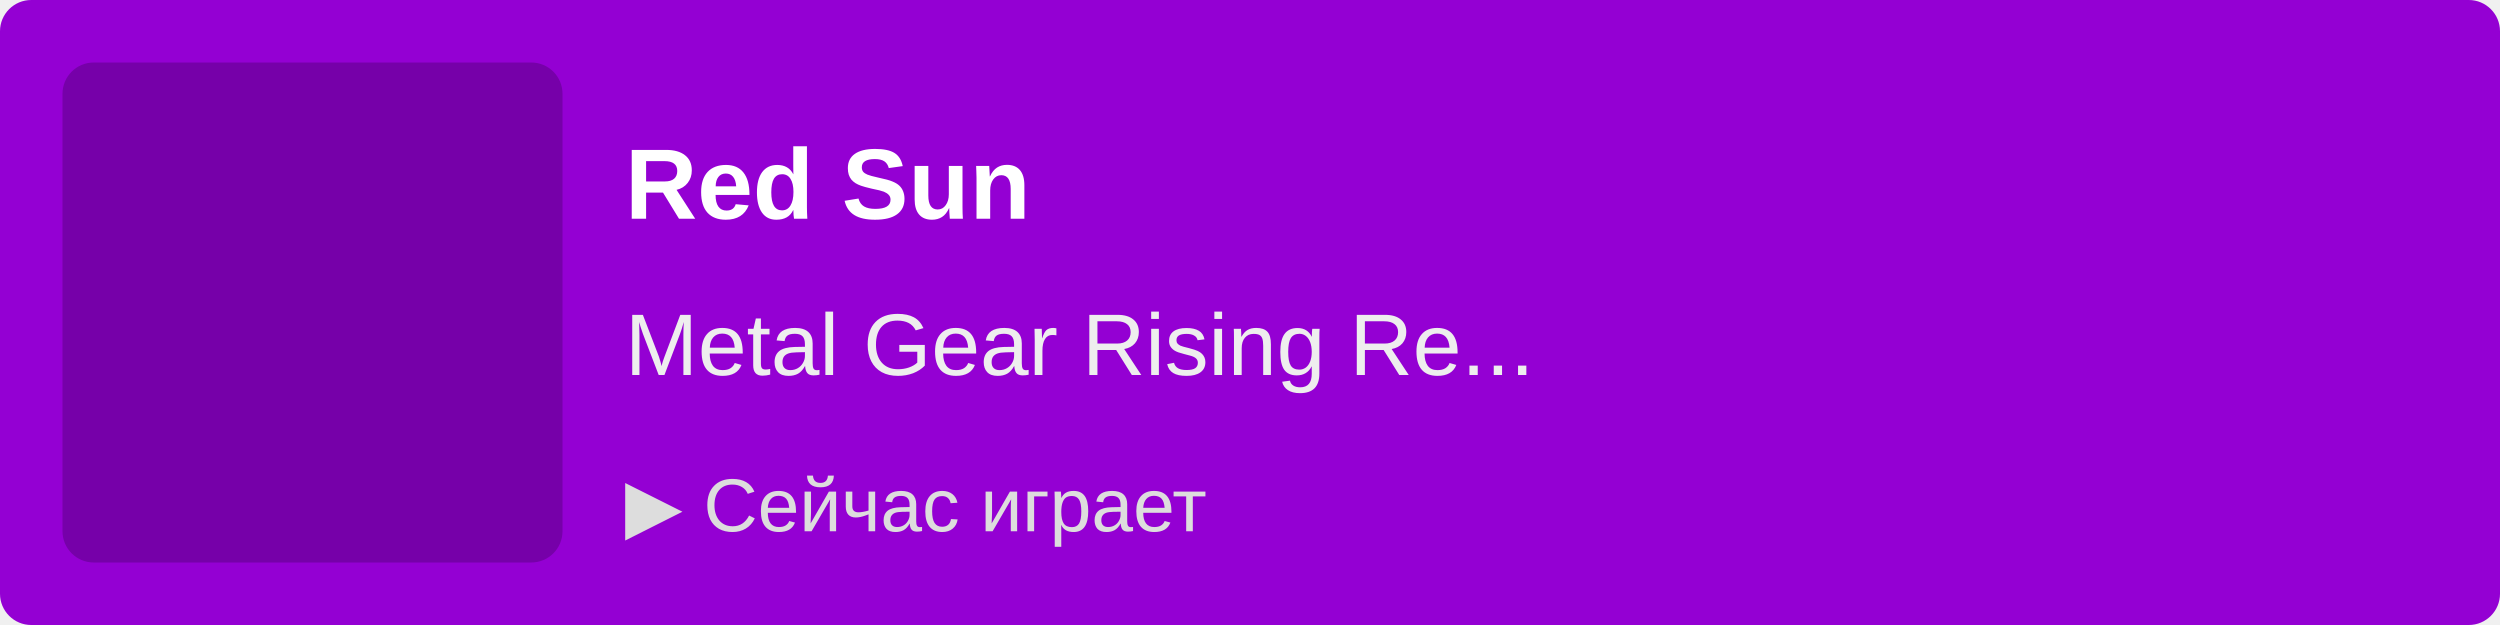
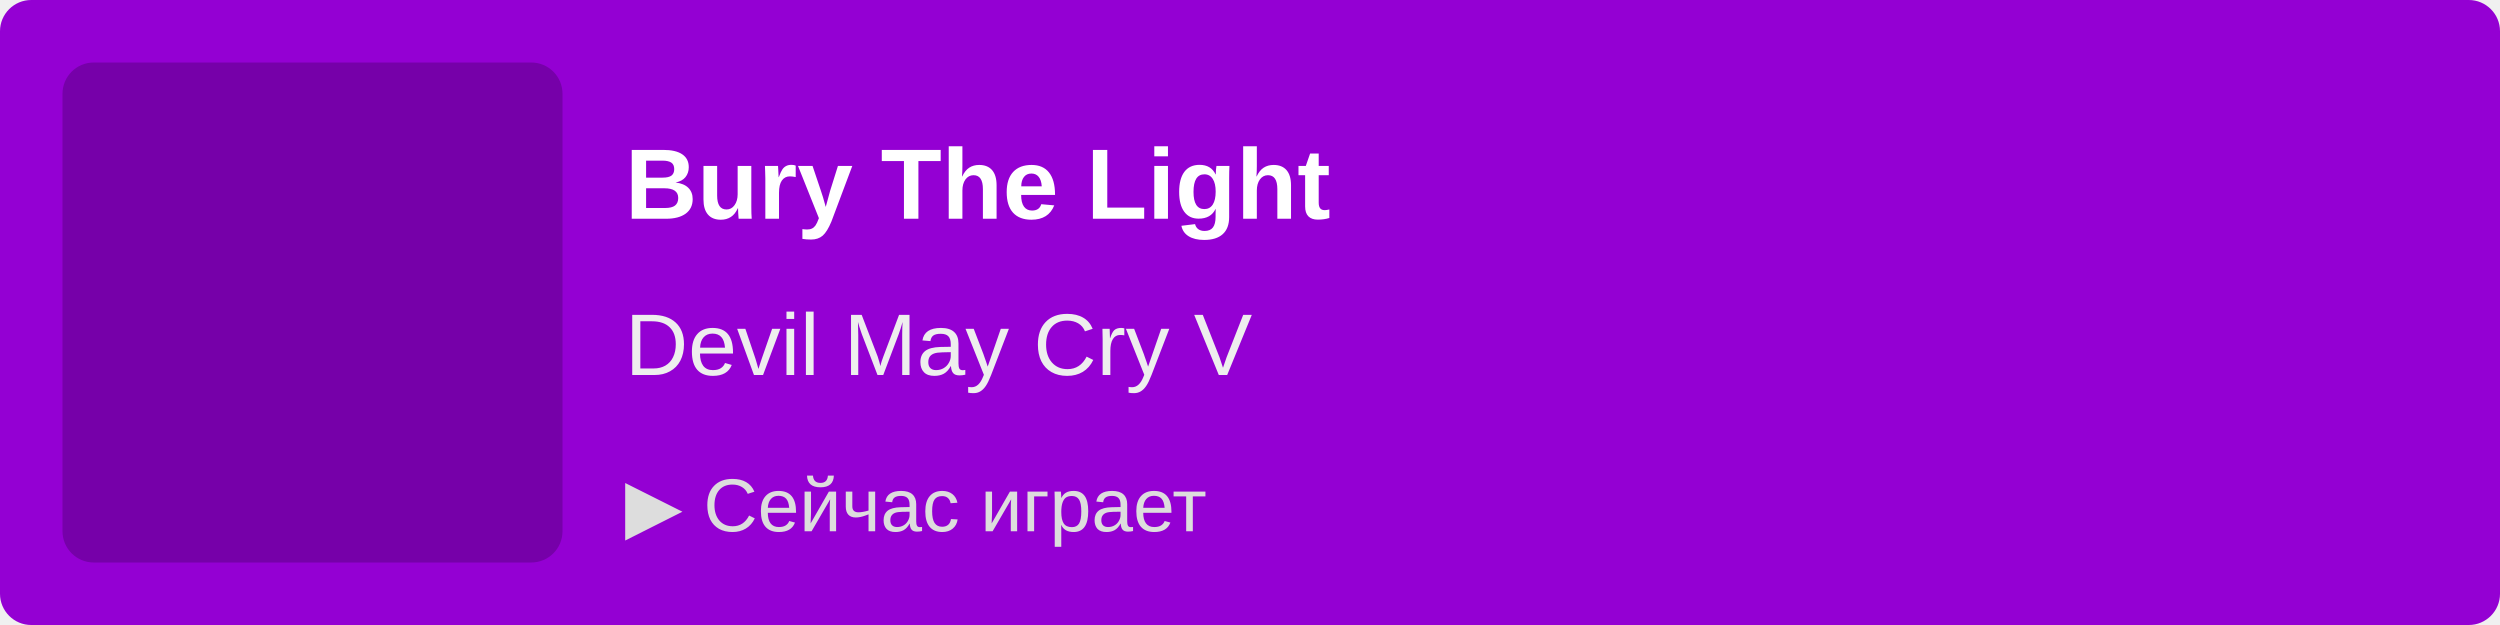
<svg xmlns="http://www.w3.org/2000/svg" width="400" height="100">
  <rect width="100%" height="100%" fill="#9400D3" rx="5" />
  <rect x="10" y="10" width="80" height="80" fill="rgba(0,0,0,0.2)" rx="5" />
  <text x="100" y="35" font-family="Arial, sans-serif" font-size="16" fill="white" font-weight="bold">
-         Red Sun
+         Bury The Light
    </text>
  <text x="100" y="60" font-family="Arial, sans-serif" font-size="14" fill="#EEE">
-         Metal Gear Rising Re...
+         Devil May Cry V
    </text>
  <text x="100" y="85" font-family="Arial, sans-serif" font-size="12" fill="#DDD">
        ▶ Сейчас играет
    </text>
</svg>
